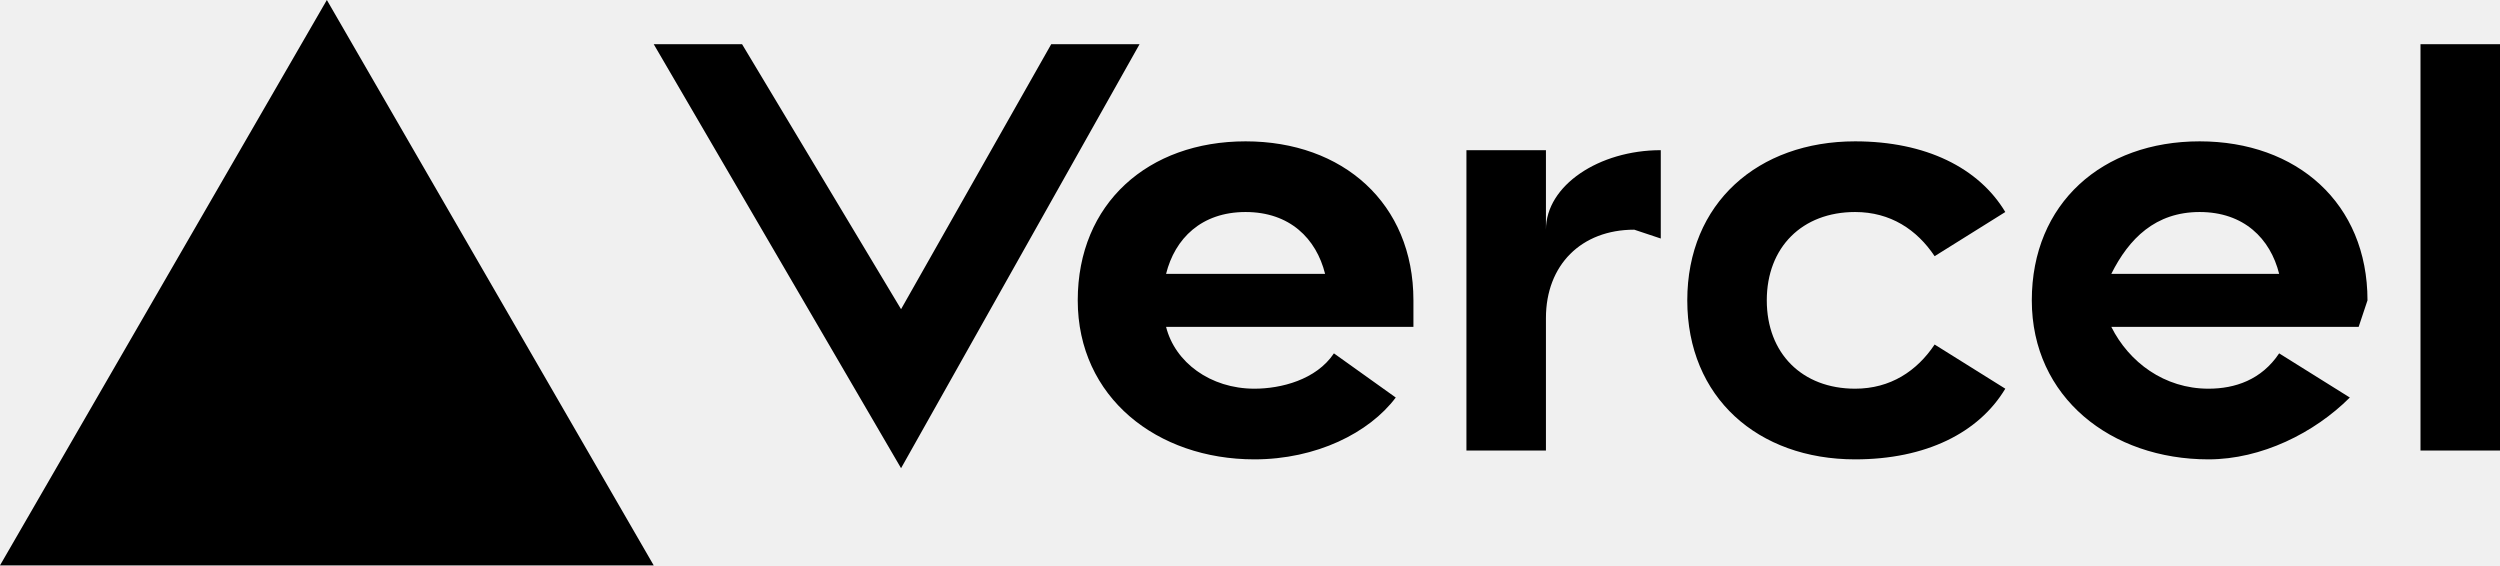
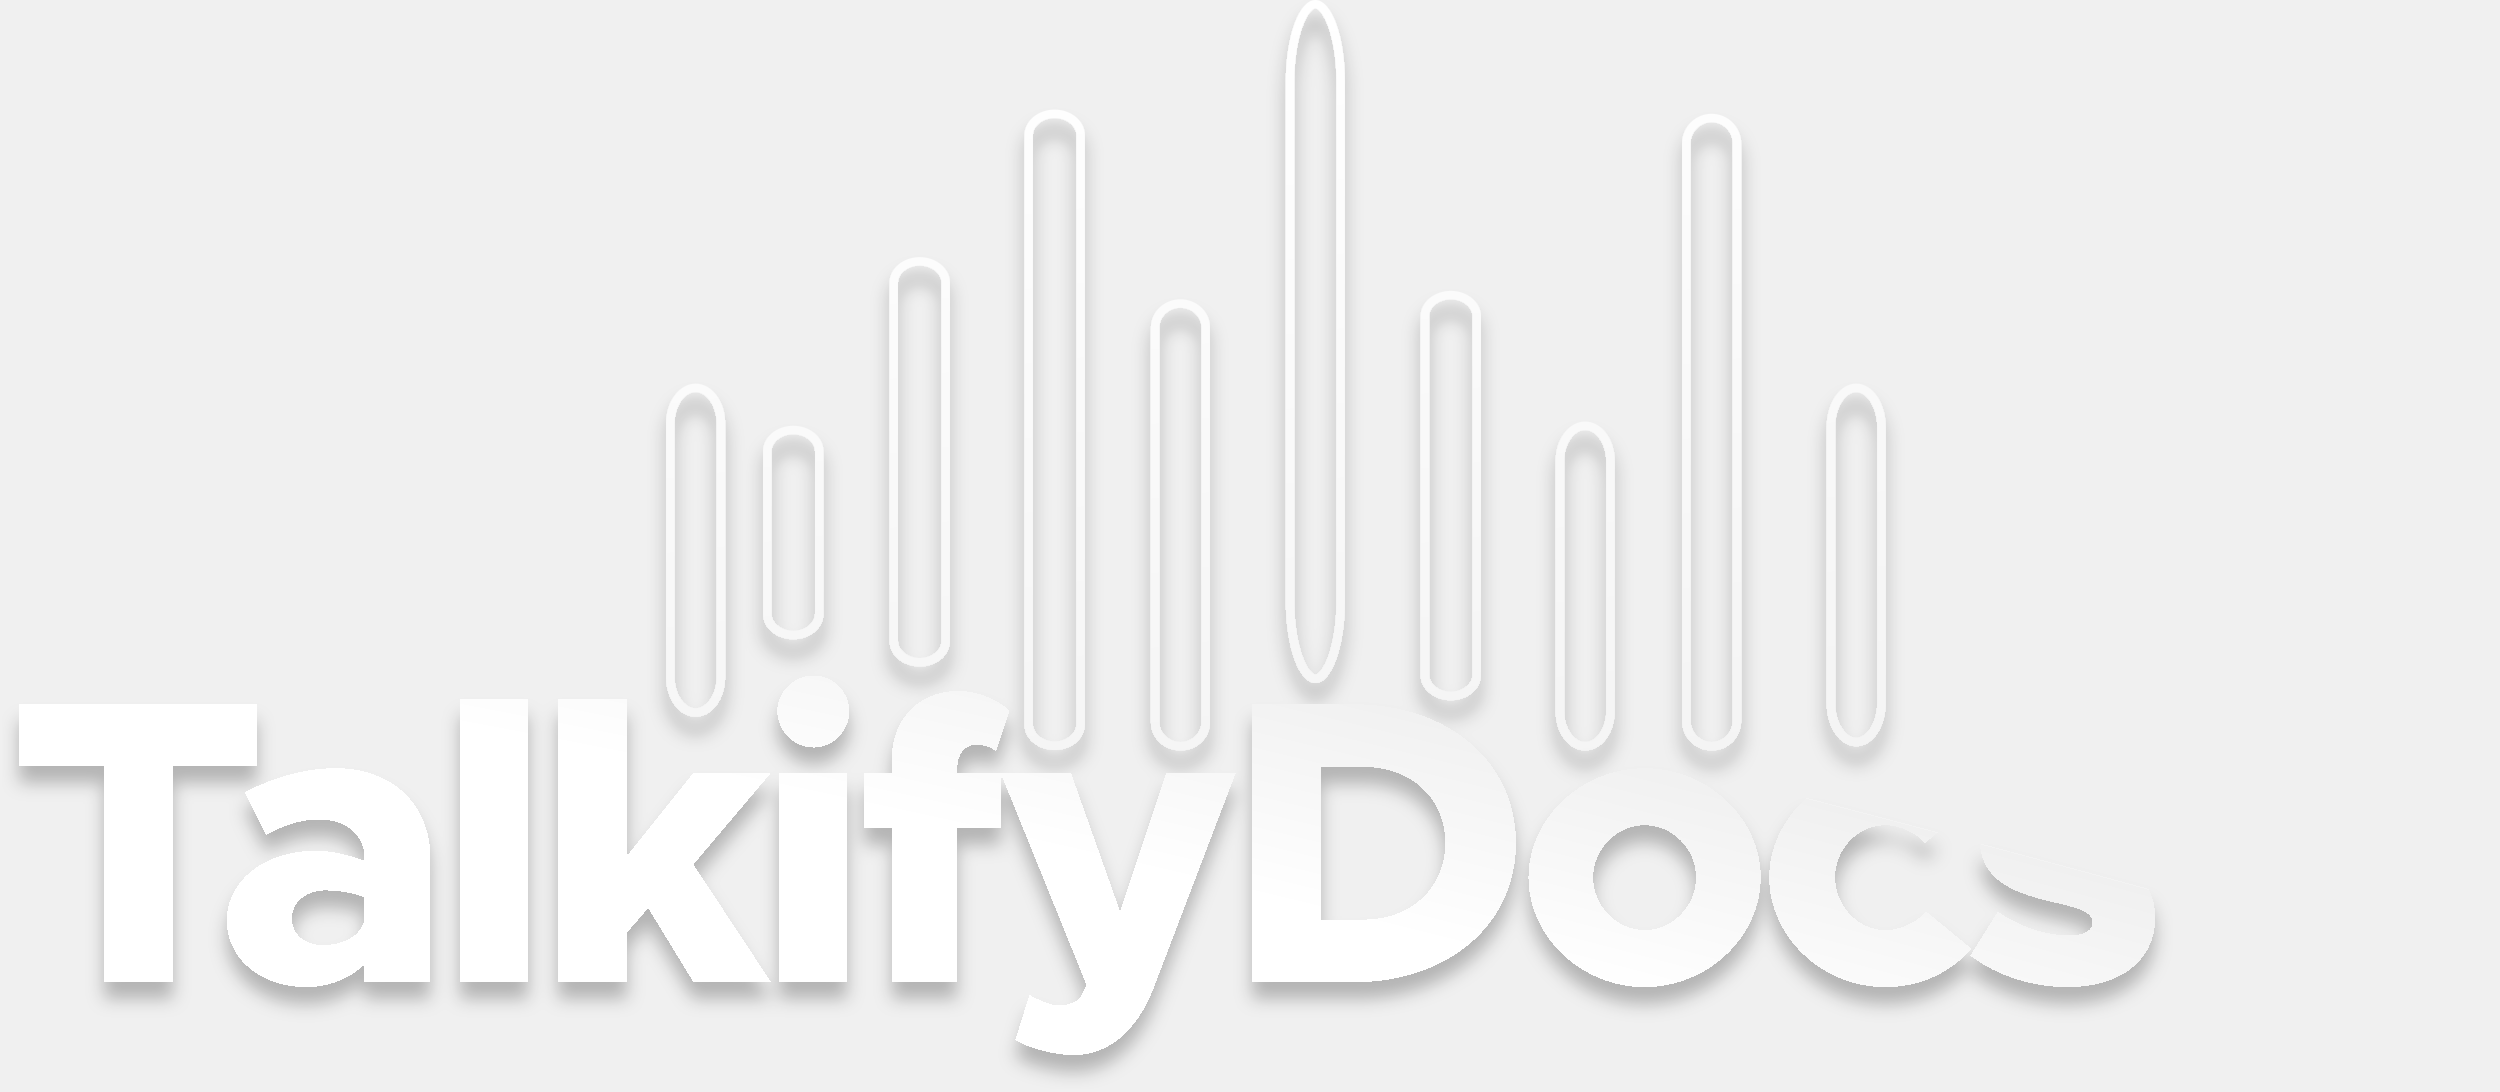
- <svg xmlns="http://www.w3.org/2000/svg" fill="none" viewBox="0 0 283 64">
-   <path fill="black" d="M141 16c-11 0-19 7-19 18s9 18 20 18c7 0 13-3 16-7l-7-5c-2 3-6 4-9 4-5 0-9-3-10-7h28v-3c0-11-8-18-19-18zm-9 15c1-4 4-7 9-7s8 3 9 7h-18zm117-15c-11 0-19 7-19 18s9 18 20 18c6 0 12-3 16-7l-8-5c-2 3-5 4-8 4-5 0-9-3-11-7h28l1-3c0-11-8-18-19-18zm-10 15c2-4 5-7 10-7s8 3 9 7h-19zm-39 3c0 6 4 10 10 10 4 0 7-2 9-5l8 5c-3 5-9 8-17 8-11 0-19-7-19-18s8-18 19-18c8 0 14 3 17 8l-8 5c-2-3-5-5-9-5-6 0-10 4-10 10zm83-29v46h-9V5h9zM37 0l37 64H0L37 0zm92 5-27 48L74 5h10l18 30 17-30h10zm59 12v10l-3-1c-6 0-10 4-10 10v15h-9V17h9v9c0-5 6-9 13-9z" />
+ <svg xmlns="http://www.w3.org/2000/svg" width="593" height="259" viewBox="0 0 593 259" fill="none">
+   <g filter="url(#filter0_d_275_77)">
+     <g filter="url(#filter1_d_275_77)">
+       <path d="M24.656 233V181.736H4.592V167.048H61.04V181.736H41.072V233H24.656ZM79.722 182.216C92.49 182.216 102.09 190.28 102.09 203.528V233H86.442V228.776C82.986 232.232 77.802 234.152 72.714 234.152C62.154 234.152 53.802 227.72 53.802 218.312C53.802 208.616 63.114 201.8 74.826 201.8C78.474 201.8 82.602 202.664 86.442 204.2V203.528C86.442 198.248 82.41 194.408 75.594 194.408C70.89 194.408 67.338 195.848 63.114 198.056L58.026 187.88C64.938 184.424 72.042 182.216 79.722 182.216ZM76.65 224.168C81.45 224.168 85.77 221.864 86.442 218.12V212.84C83.946 211.88 80.49 211.208 77.13 211.208C72.714 211.208 69.258 213.992 69.258 217.832C69.258 221.672 72.33 224.168 76.65 224.168ZM109 233V165.896H125.32V233H109ZM164.497 205.064L182.929 233H164.497L153.745 215.432L148.753 221.192V233H132.433V165.896H148.753V202.952L164.401 183.368H182.833L164.497 205.064ZM193.014 177.32C188.214 177.32 184.374 173.384 184.374 168.68C184.374 164.168 188.214 160.232 193.014 160.232C197.718 160.232 201.462 164.168 201.462 168.68C201.462 173.384 197.718 177.32 193.014 177.32ZM184.758 233V183.368H200.982V233H184.758ZM227.102 182.024V183.368H237.374V196.328H227.102V233H211.55V196.328H205.022V183.368H211.55V179.816C211.55 170.504 218.078 163.88 227.39 163.88C231.614 163.88 236.51 165.8 239.486 168.584L236.222 178.28C235.262 177.32 233.438 176.648 231.614 176.648C229.022 176.648 227.102 178.856 227.102 182.024ZM254.719 250.28C250.207 250.28 244.543 248.84 240.799 246.728L244.159 235.976C246.751 237.416 249.439 238.472 250.975 238.472C253.375 238.472 255.487 237.704 256.351 236.36L257.695 233.576L237.343 183.368H254.047L265.663 216.104L276.607 183.368H293.119L273.631 234.44C269.695 244.616 262.879 250.28 254.719 250.28ZM296.912 233V167.048H321.008C343.664 167.048 359.6 180.68 359.6 199.976C359.6 219.272 343.664 233 321.008 233H296.912ZM313.328 218.12H323.504C334.736 218.12 342.8 210.536 342.8 199.976C342.8 189.416 334.736 181.928 323.504 181.928H313.328V218.12ZM390.106 234.152C375.13 234.152 362.554 222.248 362.554 208.136C362.554 194.024 375.13 182.216 390.106 182.216C405.082 182.216 417.658 194.024 417.658 208.136C417.658 222.248 405.082 234.152 390.106 234.152ZM390.106 220.616C396.73 220.616 402.298 214.856 402.298 208.136C402.298 201.416 396.73 195.752 390.106 195.752C383.482 195.752 377.914 201.416 377.914 208.136C377.914 214.856 383.482 220.616 390.106 220.616ZM447.107 234.152C432.227 234.152 419.651 222.248 419.651 208.136C419.651 194.024 432.323 182.216 447.299 182.216C455.747 182.216 462.563 185.672 467.363 191.048L456.611 199.976C454.403 197.576 450.659 195.752 447.203 195.752C440.771 195.752 435.299 201.416 435.299 208.04C435.299 214.856 440.771 220.616 447.203 220.616C450.755 220.616 454.595 218.792 456.899 216.2L467.651 225.032C462.755 230.6 455.843 234.152 447.107 234.152ZM490.384 234.152C482.032 234.152 473.392 231.368 467.344 226.664L473.872 216.2C478.48 219.464 484.816 221.864 490.768 221.864C494.32 221.864 496.336 220.712 496.336 218.792C496.336 216.392 493.072 215.432 488.176 214.28C478.576 212.072 469.648 209.576 469.552 198.824C469.552 189.32 477.328 182.216 489.616 182.216C497.008 182.216 504.208 184.808 509.776 188.552L503.824 199.208C499.504 196.424 494.128 194.312 489.616 194.312C486.64 194.312 484.528 195.656 484.528 197.192C484.528 199.4 486.64 199.88 492.496 201.416C501.328 203.528 511.216 206.408 511.216 217.736C511.216 227.72 503.152 234.152 490.384 234.152Z" fill="url(#paint0_angular_275_77)" shape-rendering="crispEdges" />
+     </g>
+     <mask id="path-2-inside-1_275_77" fill="white">
+       <path fill-rule="evenodd" clip-rule="evenodd" d="M312 2.48401e-07C311.081 -0 310.17 0.499 309.321 1.469C308.472 2.439 307.7 3.862 307.05 5.655C306.4 7.448 305.884 9.577 305.533 11.921C305.181 14.264 305 16.775 305 19.311V142.689C305 147.811 305.738 152.722 307.05 156.344C308.363 159.965 310.143 162 312 162C313.857 162 315.637 159.965 316.95 156.344C318.262 152.722 319 147.811 319 142.689V19.311C319 16.775 318.819 14.264 318.467 11.921C318.116 9.577 317.6 7.448 316.95 5.655C316.3 3.862 315.528 2.439 314.679 1.469C313.83 0.499 312.919 -0 312 2.48401e-07ZM250.161 26C249.221 26 248.289 26.157 247.42 26.462C246.552 26.767 245.762 27.215 245.097 27.779C244.432 28.343 243.905 29.013 243.545 29.75C243.185 30.488 243 31.278 243 32.075V171.811C243 173.423 243.754 174.968 245.097 176.107C246.44 177.247 248.262 177.887 250.161 177.887C252.06 177.887 253.882 177.247 255.225 176.107C256.568 174.968 257.322 173.423 257.322 171.811V32.075C257.322 31.278 257.137 30.488 256.777 29.75C256.417 29.013 255.89 28.343 255.225 27.779C254.56 27.215 253.77 26.767 252.902 26.462C252.033 26.157 251.101 26 250.161 26ZM215.42 61.46C216.289 61.156 217.221 61 218.161 61C219.101 61 220.033 61.156 220.902 61.46C221.77 61.764 222.56 62.209 223.225 62.771C223.89 63.332 224.417 63.999 224.777 64.733C225.137 65.466 225.322 66.253 225.322 67.047V152.041C225.322 153.645 224.568 155.183 223.225 156.317C221.882 157.451 220.06 158.088 218.161 158.088C216.262 158.088 214.44 157.451 213.097 156.317C211.754 155.183 211 153.645 211 152.041V67.047C211 66.253 211.185 65.466 211.545 64.733C211.905 63.999 212.432 63.332 213.097 62.771C213.762 62.209 214.552 61.764 215.42 61.46ZM185.42 101.459C186.289 101.156 187.221 101 188.161 101C189.101 101 190.033 101.156 190.902 101.459C191.77 101.762 192.56 102.207 193.225 102.767C193.89 103.328 194.417 103.993 194.777 104.725C195.137 105.458 195.322 106.243 195.322 107.035V145.594C195.322 146.386 195.137 147.171 194.777 147.903C194.417 148.636 193.89 149.301 193.225 149.861C192.56 150.422 191.77 150.866 190.901 151.17C190.033 151.473 189.101 151.629 188.161 151.629C187.221 151.629 186.289 151.473 185.421 151.17C184.552 150.866 183.762 150.422 183.097 149.861C182.432 149.301 181.905 148.636 181.545 147.903C181.185 147.171 181 146.386 181 145.594V107.035C181 106.243 181.185 105.458 181.545 104.725C181.905 103.993 182.432 103.328 183.097 102.767C183.762 102.207 184.552 101.762 185.42 101.459ZM277.321 71.507C278.17 71.172 279.081 71 280 71C280.919 71 281.83 71.172 282.679 71.507C283.528 71.842 284.3 72.333 284.95 72.952C285.6 73.57 286.116 74.305 286.467 75.114C286.819 75.922 287 76.789 287 77.664V171.336C287 173.103 286.262 174.798 284.95 176.048C283.637 177.298 281.857 178 280 178C278.143 178 276.363 177.298 275.05 176.048C273.738 174.798 273 173.103 273 171.336V77.664C273 76.789 273.181 75.922 273.533 75.114C273.884 74.305 274.4 73.57 275.05 72.952C275.7 72.333 276.472 71.842 277.321 71.507ZM341.386 69.46C342.255 69.156 343.186 69 344.126 69C345.067 69 345.998 69.156 346.867 69.46C347.736 69.764 348.525 70.209 349.19 70.771C349.855 71.332 350.383 71.999 350.743 72.733C351.102 73.466 351.287 74.253 351.287 75.047V160.041C351.287 161.645 350.533 163.183 349.19 164.317C347.847 165.451 346.026 166.088 344.126 166.088C342.227 166.088 340.406 165.451 339.063 164.317C337.72 163.183 336.965 161.645 336.965 160.041V75.047C336.965 74.253 337.15 73.466 337.51 72.733C337.87 71.999 338.397 71.332 339.062 70.771C339.727 70.209 340.517 69.764 341.386 69.46ZM376 100C375.081 100 374.17 100.24 373.321 100.707C372.472 101.175 371.7 101.859 371.05 102.723C370.4 103.586 369.884 104.611 369.533 105.74C369.181 106.868 369 108.077 369 109.298V168.702C369 171.168 369.738 173.533 371.05 175.277C372.363 177.02 374.143 178 376 178C377.857 178 379.637 177.02 380.95 175.277C382.263 173.533 383 171.168 383 168.702V109.298C383 108.077 382.819 106.868 382.467 105.74C382.116 104.611 381.6 103.586 380.95 102.723C380.3 101.859 379.528 101.175 378.679 100.707C377.83 100.24 376.919 100 376 100ZM406 27C402.134 27 399 30.134 399 34V171C399 174.866 402.134 178 406 178C409.866 178 413 174.866 413 171V34C413 30.134 409.866 27 406 27ZM165 91C164.081 91 163.17 91.243 162.321 91.716C161.472 92.19 160.7 92.883 160.05 93.758C159.4 94.632 158.884 95.671 158.533 96.813C158.181 97.956 158 99.18 158 100.417V160.583C158 161.82 158.181 163.044 158.533 164.187C158.885 165.329 159.4 166.367 160.05 167.242C160.7 168.116 161.472 168.81 162.321 169.283C163.17 169.756 164.081 170 165 170C165.919 170 166.83 169.756 167.679 169.283C168.528 168.81 169.3 168.116 169.95 167.242C170.6 166.367 171.115 165.329 171.467 164.187C171.819 163.044 172 161.82 172 160.583V100.417C172 99.18 171.819 97.956 171.467 96.813C171.116 95.671 170.6 94.632 169.95 93.758C169.3 92.883 168.528 92.19 167.679 91.716C166.83 91.243 165.919 91 165 91ZM437.608 91.78C438.457 91.265 439.368 91 440.287 91C441.206 91 442.117 91.265 442.966 91.78C443.815 92.295 444.587 93.05 445.237 94.002C445.887 94.954 446.403 96.084 446.755 97.328C447.106 98.572 447.287 99.905 447.287 101.252V166.748C447.287 169.467 446.55 172.075 445.237 173.997C443.924 175.92 442.144 177 440.287 177C438.431 177 436.65 175.92 435.337 173.997C434.025 172.075 433.287 169.467 433.287 166.748V101.252C433.287 99.905 433.468 98.572 433.82 97.328C434.171 96.084 434.687 94.954 435.337 94.002C435.987 93.05 436.759 92.295 437.608 91.78Z" />
+     </mask>
+     <path d="M309.321 1.469L310.826 2.786L310.826 2.786L309.321 1.469ZM312 2.48401e-07L311.999 2L312.001 2L312 2.48401e-07ZM307.05 5.655L308.93 6.337L308.93 6.337L307.05 5.655ZM305.533 11.921L303.555 11.624L303.555 11.624L305.533 11.921ZM305 19.311L307 19.311L307 19.311L305 19.311ZM307.05 156.344L308.931 155.662L308.931 155.662L307.05 156.344ZM316.95 156.344L315.069 155.662L315.069 155.662L316.95 156.344ZM319 19.311L317 19.311V19.311H319ZM318.467 11.921L320.445 11.624L320.445 11.624L318.467 11.921ZM316.95 5.655L315.07 6.337L315.07 6.337L316.95 5.655ZM247.42 26.462L248.083 28.349L248.083 28.349L247.42 26.462ZM250.161 26L250.161 28L250.161 28L250.161 26ZM245.097 27.779L243.803 26.254L243.803 26.254L245.097 27.779ZM243.545 29.75L241.747 28.873L241.747 28.873L243.545 29.75ZM243 32.075L245 32.075L245 32.075L243 32.075ZM255.225 176.107L253.931 174.582L253.931 174.582L255.225 176.107ZM257.322 32.075L255.322 32.075V32.075H257.322ZM256.777 29.75L254.98 30.628L254.98 30.628L256.777 29.75ZM255.225 27.779L253.931 29.304L253.931 29.304L255.225 27.779ZM218.161 61L218.161 63L218.161 63L218.161 61ZM215.42 61.46L214.76 59.572L214.76 59.572L215.42 61.46ZM220.902 61.46L220.241 63.348L220.241 63.348L220.902 61.46ZM223.225 62.771L221.935 64.299L221.935 64.299L223.225 62.771ZM224.777 64.733L222.982 65.613L222.982 65.613L224.777 64.733ZM225.322 67.047L223.322 67.047V67.047H225.322ZM223.225 156.317L224.515 157.845L224.515 157.845L223.225 156.317ZM213.097 156.317L211.807 157.845L211.807 157.845L213.097 156.317ZM211 67.047L213 67.047L213 67.047L211 67.047ZM211.545 64.733L209.749 63.852L209.749 63.852L211.545 64.733ZM213.097 62.771L211.807 61.243L211.807 61.243L213.097 62.771ZM188.161 101L188.161 103L188.161 103L188.161 101ZM185.42 101.459L186.079 103.347L186.079 103.347L185.42 101.459ZM190.902 101.459L190.243 103.347L190.243 103.347L190.902 101.459ZM195.322 107.035L193.322 107.035V107.035H195.322ZM195.322 145.594L193.322 145.594L193.322 145.594L195.322 145.594ZM194.777 147.903L192.982 147.021L192.982 147.021L194.777 147.903ZM193.225 149.861L194.513 151.391L194.513 151.391L193.225 149.861ZM190.901 151.17L191.561 153.058L191.561 153.058L190.901 151.17ZM188.161 151.629L188.161 149.629L188.161 149.629L188.161 151.629ZM183.097 149.861L184.386 148.332L184.386 148.332L183.097 149.861ZM181.545 147.903L183.34 147.021L183.34 147.021L181.545 147.903ZM181 107.035L183 107.035L183 107.035L181 107.035ZM181.545 104.725L183.34 105.607L183.34 105.607L181.545 104.725ZM183.097 102.767L181.808 101.238L181.808 101.238L183.097 102.767ZM280 71L280 73L280 73L280 71ZM277.321 71.507L276.587 69.646L276.587 69.646L277.321 71.507ZM282.679 71.507L281.945 73.368L281.945 73.368L282.679 71.507ZM287 77.664L285 77.664V77.664H287ZM273 77.664L275 77.664L275 77.664L273 77.664ZM275.05 72.952L276.429 74.4L276.429 74.4L275.05 72.952ZM344.126 69L344.126 71L344.127 71L344.126 69ZM341.386 69.46L342.046 71.348L342.046 71.348L341.386 69.46ZM346.867 69.46L346.207 71.348L346.207 71.348L346.867 69.46ZM349.19 70.771L350.481 69.243L350.481 69.243L349.19 70.771ZM350.743 72.733L348.947 73.613L348.947 73.613L350.743 72.733ZM351.287 75.047L349.287 75.047V75.047H351.287ZM349.19 164.317L347.9 162.789L347.9 162.789L349.19 164.317ZM336.965 75.047L338.965 75.047L338.965 75.047L336.965 75.047ZM337.51 72.733L339.306 73.613L339.306 73.613L337.51 72.733ZM339.062 70.771L340.353 72.299L340.353 72.299L339.062 70.771ZM376 100L376 102L376 102L376 100ZM371.05 102.723L372.648 103.926L372.648 103.926L371.05 102.723ZM369 109.298L371 109.298L371 109.298L369 109.298ZM371.05 175.277L372.648 174.074L372.648 174.074L371.05 175.277ZM380.95 175.277L379.352 174.074L379.352 174.074L380.95 175.277ZM383 109.298L381 109.298V109.298H383ZM382.467 105.74L380.558 106.335L380.558 106.335L382.467 105.74ZM162.321 91.716L161.348 89.969L161.348 89.969L162.321 91.716ZM165 91L165 93L165 93L165 91ZM158.533 96.813L160.444 97.401L158.533 96.813ZM158 100.417L160 100.417L160 100.417L158 100.417ZM158.533 164.187L156.621 164.775L156.621 164.775L158.533 164.187ZM162.321 169.283L161.348 171.03L161.348 171.03L162.321 169.283ZM167.679 169.283L168.652 171.03L168.652 171.03L167.679 169.283ZM171.467 164.187L173.379 164.775L173.379 164.775L171.467 164.187ZM172 100.417L170 100.417V100.417H172ZM440.287 91L440.287 93L440.288 93L440.287 91ZM445.237 94.002L443.585 95.13L443.586 95.13L445.237 94.002ZM446.755 97.328L448.679 96.784L448.679 96.784L446.755 97.328ZM447.287 101.252L445.287 101.251V101.252H447.287ZM445.237 173.997L446.889 175.125L446.889 175.125L445.237 173.997ZM435.337 173.997L436.989 172.87L436.989 172.87L435.337 173.997ZM433.287 101.252L435.287 101.252L435.287 101.251L433.287 101.252ZM433.82 97.328L431.895 96.784L431.895 96.784L433.82 97.328ZM435.337 94.002L433.685 92.874L433.685 92.874L435.337 94.002ZM310.826 2.786C311.454 2.069 311.86 2 311.999 2L312.001 -2C310.301 -2.001 308.887 -1.071 307.816 0.152L310.826 2.786ZM308.93 6.337C309.532 4.675 310.199 3.503 310.826 2.786L307.816 0.152C306.745 1.376 305.867 3.048 305.17 4.974L308.93 6.337ZM307.51 12.217C307.847 9.975 308.335 7.98 308.93 6.337L305.17 4.974C304.465 6.917 303.922 9.179 303.555 11.624L307.51 12.217ZM307 19.311C307 16.867 307.174 14.456 307.51 12.217L303.555 11.624C303.187 14.072 303 16.683 303 19.311L307 19.311ZM307 142.689V19.311H303V142.689H307ZM308.931 155.662C307.718 152.318 307 147.65 307 142.689H303C303 147.971 303.757 153.127 305.17 157.025L308.931 155.662ZM312 160C311.857 160 311.451 159.927 310.826 159.213C310.206 158.504 309.538 157.339 308.931 155.662L305.17 157.025C305.875 158.971 306.754 160.634 307.816 161.847C308.874 163.056 310.286 164 312 164V160ZM315.069 155.662C314.462 157.339 313.794 158.504 313.174 159.213C312.549 159.927 312.143 160 312 160V164C313.713 164 315.126 163.056 316.184 161.847C317.246 160.634 318.125 158.971 318.83 157.025L315.069 155.662ZM317 142.689C317 147.65 316.282 152.318 315.069 155.662L318.83 157.025C320.243 153.127 321 147.971 321 142.689H317ZM317 19.311V142.689H321V19.311H317ZM316.49 12.217C316.826 14.456 317 16.867 317 19.311L321 19.311C321 16.683 320.813 14.072 320.445 11.624L316.49 12.217ZM315.07 6.337C315.665 7.98 316.153 9.975 316.49 12.217L320.445 11.624C320.078 9.179 319.535 6.917 318.83 4.974L315.07 6.337ZM313.174 2.786C313.801 3.503 314.468 4.675 315.07 6.337L318.83 4.974C318.132 3.048 317.255 1.376 316.184 0.152L313.174 2.786ZM312.001 2C312.14 2 312.546 2.069 313.174 2.786L316.184 0.152C315.113 -1.071 313.699 -2.001 311.999 -2L312.001 2ZM248.083 28.349C248.735 28.12 249.441 28 250.161 28L250.161 24C249 24 247.844 24.194 246.757 24.575L248.083 28.349ZM246.391 29.304C246.859 28.907 247.432 28.578 248.083 28.349L246.757 24.575C245.671 24.957 244.665 25.523 243.803 26.254L246.391 29.304ZM245.342 30.628C245.573 30.154 245.923 29.701 246.391 29.304L243.803 26.254C242.941 26.986 242.236 27.872 241.747 28.873L245.342 30.628ZM245 32.075C245 31.59 245.112 31.099 245.342 30.628L241.747 28.873C241.258 29.876 241 30.965 241 32.076L245 32.075ZM245 171.811V32.075H241V171.811H245ZM246.391 174.582C245.449 173.783 245 172.776 245 171.811H241C241 174.069 242.06 176.153 243.804 177.632L246.391 174.582ZM250.161 175.887C248.696 175.887 247.343 175.39 246.391 174.582L243.804 177.632C245.537 179.103 247.828 179.887 250.161 179.887V175.887ZM253.931 174.582C252.979 175.39 251.626 175.887 250.161 175.887V179.887C252.494 179.887 254.785 179.103 256.518 177.632L253.931 174.582ZM255.322 171.811C255.322 172.776 254.873 173.783 253.931 174.582L256.518 177.632C258.262 176.153 259.322 174.069 259.322 171.811H255.322ZM255.322 32.075V171.811H259.322V32.075H255.322ZM254.98 30.628C255.21 31.099 255.322 31.59 255.322 32.075L259.322 32.076C259.322 30.965 259.064 29.876 258.575 28.873L254.98 30.628ZM253.931 29.304C254.399 29.701 254.749 30.154 254.98 30.628L258.575 28.873C258.086 27.872 257.381 26.986 256.519 26.254L253.931 29.304ZM252.239 28.349C252.89 28.578 253.463 28.907 253.931 29.304L256.519 26.254C255.657 25.523 254.651 24.957 253.565 24.575L252.239 28.349ZM250.161 28C250.881 28 251.587 28.12 252.239 28.349L253.565 24.575C252.478 24.194 251.322 24 250.161 24L250.161 28ZM218.161 59C217.001 59 215.846 59.192 214.76 59.572L216.081 63.348C216.733 63.12 217.44 63 218.161 63L218.161 59ZM221.562 59.572C220.476 59.192 219.321 59 218.161 59L218.161 63C218.882 63 219.589 63.12 220.241 63.348L221.562 59.572ZM224.515 61.243C223.653 60.515 222.647 59.952 221.562 59.572L220.241 63.348C220.893 63.576 221.466 63.904 221.935 64.299L224.515 61.243ZM226.573 63.852C226.083 62.854 225.378 61.971 224.515 61.243L221.935 64.299C222.402 64.694 222.751 65.144 222.982 65.613L226.573 63.852ZM227.322 67.047C227.322 65.939 227.063 64.852 226.573 63.852L222.982 65.613C223.211 66.081 223.322 66.567 223.322 67.047L227.322 67.047ZM227.322 152.041V67.047H223.322V152.041H227.322ZM224.515 157.845C226.259 156.373 227.322 154.295 227.322 152.041H223.322C223.322 152.995 222.876 153.994 221.934 154.789L224.515 157.845ZM218.161 160.088C220.492 160.088 222.781 159.31 224.515 157.845L221.934 154.789C220.982 155.593 219.629 156.088 218.161 156.088V160.088ZM211.807 157.845C213.541 159.31 215.83 160.088 218.161 160.088V156.088C216.693 156.088 215.34 155.593 214.388 154.789L211.807 157.845ZM209 152.041C209 154.295 210.063 156.373 211.807 157.845L214.388 154.789C213.446 153.994 213 152.995 213 152.041H209ZM209 67.047V152.041H213V67.047H209ZM209.749 63.852C209.259 64.852 209 65.939 209 67.047L213 67.047C213 66.567 213.111 66.081 213.34 65.613L209.749 63.852ZM211.807 61.243C210.944 61.971 210.239 62.854 209.749 63.852L213.34 65.613C213.571 65.144 213.92 64.694 214.387 64.299L211.807 61.243ZM214.76 59.572C213.675 59.952 212.669 60.515 211.807 61.243L214.387 64.299C214.856 63.904 215.429 63.576 216.081 63.348L214.76 59.572ZM188.161 99C187.001 99 185.847 99.192 184.761 99.571L186.079 103.347C186.732 103.12 187.44 103 188.161 103L188.161 99ZM191.561 99.571C190.475 99.192 189.321 99 188.161 99L188.161 103C188.882 103 189.59 103.12 190.243 103.347L191.561 99.571ZM194.514 101.238C193.652 100.512 192.646 99.95 191.561 99.571L190.243 103.347C190.895 103.575 191.468 103.902 191.936 104.297L194.514 101.238ZM196.572 103.843C196.082 102.847 195.376 101.965 194.514 101.238L191.936 104.297C192.404 104.691 192.752 105.14 192.982 105.607L196.572 103.843ZM197.322 107.036C197.322 105.928 197.063 104.842 196.572 103.843L192.982 105.607C193.211 106.074 193.322 106.557 193.322 107.035L197.322 107.036ZM197.322 145.594V107.035H193.322V145.594H197.322ZM196.572 148.785C197.063 147.787 197.322 146.701 197.322 145.594L193.322 145.594C193.322 146.071 193.211 146.555 192.982 147.021L196.572 148.785ZM194.513 151.391C195.376 150.664 196.082 149.782 196.572 148.785L192.982 147.021C192.752 147.489 192.403 147.938 191.936 148.332L194.513 151.391ZM191.561 153.058C192.646 152.679 193.652 152.117 194.513 151.391L191.936 148.332C191.468 148.726 190.895 149.054 190.242 149.281L191.561 153.058ZM188.161 153.629C189.321 153.629 190.475 153.437 191.561 153.058L190.242 149.281C189.59 149.509 188.882 149.629 188.161 149.629L188.161 153.629ZM184.761 153.058C185.847 153.437 187.001 153.629 188.161 153.629L188.161 149.629C187.44 149.629 186.732 149.509 186.08 149.281L184.761 153.058ZM181.809 151.391C182.67 152.117 183.676 152.679 184.761 153.058L186.08 149.281C185.427 149.054 184.854 148.726 184.386 148.332L181.809 151.391ZM179.75 148.785C180.24 149.782 180.946 150.664 181.809 151.391L184.386 148.332C183.919 147.938 183.57 147.489 183.34 147.021L179.75 148.785ZM179 145.594C179 146.701 179.259 147.787 179.75 148.785L183.34 147.021C183.111 146.555 183 146.071 183 145.594H179ZM179 107.035V145.594H183V107.035H179ZM179.75 103.843C179.259 104.842 179 105.928 179 107.036L183 107.035C183 106.557 183.111 106.074 183.34 105.607L179.75 103.843ZM181.808 101.238C180.946 101.965 180.24 102.847 179.75 103.843L183.34 105.607C183.57 105.14 183.918 104.691 184.386 104.297L181.808 101.238ZM184.761 99.571C183.676 99.95 182.67 100.512 181.808 101.238L184.386 104.297C184.854 103.902 185.427 103.575 186.079 103.347L184.761 99.571ZM280 69C278.832 69 277.672 69.219 276.587 69.646L278.055 73.368C278.669 73.126 279.33 73 280 73L280 69ZM283.413 69.646C282.328 69.219 281.168 69 280 69L280 73C280.67 73 281.331 73.126 281.945 73.368L283.413 69.646ZM286.329 71.503C285.489 70.704 284.497 70.074 283.413 69.646L281.945 73.368C282.559 73.61 283.111 73.962 283.571 74.4L286.329 71.503ZM288.301 74.316C287.841 73.258 287.169 72.303 286.329 71.503L283.571 74.4C284.031 74.838 284.39 75.353 284.633 75.912L288.301 74.316ZM289 77.665C289 76.513 288.762 75.374 288.301 74.316L284.633 75.912C284.876 76.47 285 77.066 285 77.664L289 77.665ZM289 171.336V77.664H285V171.336H289ZM286.329 177.497C288.027 175.88 289 173.666 289 171.336H285C285 172.54 284.498 173.716 283.571 174.6L286.329 177.497ZM280 180C282.356 180 284.634 179.11 286.329 177.497L283.571 174.6C282.64 175.486 281.357 176 280 176V180ZM273.671 177.497C275.366 179.11 277.644 180 280 180V176C278.643 176 277.36 175.486 276.429 174.6L273.671 177.497ZM271 171.336C271 173.666 271.973 175.88 273.671 177.497L276.429 174.6C275.502 173.716 275 172.54 275 171.336H271ZM271 77.664V171.336H275V77.664H271ZM271.699 74.316C271.238 75.374 271 76.513 271 77.665L275 77.664C275 77.066 275.124 76.47 275.367 75.912L271.699 74.316ZM273.671 71.503C272.831 72.303 272.159 73.258 271.699 74.316L275.367 75.912C275.61 75.353 275.969 74.838 276.429 74.4L273.671 71.503ZM276.587 69.646C275.503 70.074 274.511 70.704 273.671 71.503L276.429 74.4C276.889 73.962 277.441 73.61 278.055 73.368L276.587 69.646ZM344.127 67C342.966 67 341.811 67.192 340.726 67.572L342.046 71.348C342.698 71.12 343.406 71 344.126 71L344.127 67ZM347.527 67.572C346.441 67.192 345.286 67 344.126 67L344.127 71C344.847 71 345.555 71.12 346.207 71.348L347.527 67.572ZM350.481 69.243C349.619 68.515 348.613 67.952 347.527 67.572L346.207 71.348C346.859 71.576 347.432 71.904 347.9 72.299L350.481 69.243ZM352.538 71.852C352.049 70.854 351.343 69.971 350.481 69.243L347.9 72.299C348.367 72.694 348.717 73.144 348.947 73.613L352.538 71.852ZM353.287 75.047C353.288 73.939 353.028 72.852 352.538 71.852L348.947 73.613C349.176 74.081 349.287 74.567 349.287 75.047L353.287 75.047ZM353.287 160.041V75.047H349.287V160.041H353.287ZM350.48 165.845C352.224 164.373 353.287 162.295 353.287 160.041H349.287C349.287 160.995 348.841 161.994 347.9 162.789L350.48 165.845ZM344.126 168.088C346.457 168.088 348.746 167.31 350.48 165.845L347.9 162.789C346.948 163.593 345.594 164.088 344.126 164.088V168.088ZM337.772 165.845C339.506 167.31 341.796 168.088 344.126 168.088V164.088C342.659 164.088 341.305 163.593 340.353 162.789L337.772 165.845ZM334.965 160.041C334.965 162.295 336.028 164.373 337.772 165.845L340.353 162.789C339.411 161.994 338.965 160.995 338.965 160.041H334.965ZM334.965 75.047V160.041H338.965V75.047H334.965ZM335.714 71.852C335.224 72.852 334.965 73.939 334.965 75.047L338.965 75.047C338.965 74.567 339.076 74.081 339.306 73.613L335.714 71.852ZM337.772 69.243C336.91 69.971 336.204 70.854 335.714 71.852L339.306 73.613C339.536 73.144 339.885 72.694 340.353 72.299L337.772 69.243ZM340.726 67.572C339.64 67.952 338.634 68.515 337.772 69.243L340.353 72.299C340.821 71.904 341.394 71.576 342.046 71.348L340.726 67.572ZM374.285 102.46C374.856 102.146 375.436 102 376 102L376 98C374.725 98 373.485 98.334 372.357 98.955L374.285 102.46ZM372.648 103.926C373.147 103.262 373.71 102.776 374.285 102.46L372.357 98.955C371.233 99.573 370.253 100.457 369.452 101.52L372.648 103.926ZM371.442 106.335C371.732 105.405 372.148 104.59 372.648 103.926L369.452 101.52C368.652 102.583 368.037 103.818 367.623 105.144L371.442 106.335ZM371 109.298C371 108.272 371.152 107.264 371.442 106.335L367.623 105.144C367.209 106.472 367 107.882 367 109.298L371 109.298ZM371 168.702V109.298H367V168.702H371ZM372.648 174.074C371.63 172.721 371 170.793 371 168.702H367C367 171.543 367.845 174.345 369.452 176.48L372.648 174.074ZM376 176C374.887 176 373.658 175.415 372.648 174.074L369.452 176.48C371.068 178.626 373.4 180 376 180V176ZM379.352 174.074C378.342 175.415 377.113 176 376 176V180C378.6 180 380.932 178.626 382.548 176.48L379.352 174.074ZM381 168.702C381 170.793 380.37 172.721 379.352 174.074L382.548 176.48C384.155 174.345 385 171.543 385 168.702H381ZM381 109.298V168.702H385V109.298H381ZM380.558 106.335C380.848 107.264 381 108.272 381 109.298L385 109.298C385 107.882 384.791 106.472 384.377 105.144L380.558 106.335ZM379.352 103.926C379.852 104.59 380.268 105.405 380.558 106.335L384.377 105.144C383.963 103.818 383.348 102.583 382.548 101.52L379.352 103.926ZM377.715 102.46C378.29 102.776 378.853 103.262 379.352 103.926L382.548 101.52C381.747 100.457 380.767 99.573 379.643 98.955L377.715 102.46ZM376 102C376.564 102 377.144 102.146 377.715 102.46L379.643 98.955C378.515 98.334 377.275 98 376 98L376 102ZM401 34C401 31.239 403.239 29 406 29V25C401.029 25 397 29.029 397 34H401ZM401 171V34H397V171H401ZM406 176C403.239 176 401 173.761 401 171H397C397 175.971 401.029 180 406 180V176ZM411 171C411 173.761 408.761 176 406 176V180C410.971 180 415 175.971 415 171H411ZM411 34V171H415V34H411ZM406 29C408.761 29 411 31.239 411 34H415C415 29.029 410.971 25 406 25V29ZM163.294 93.464C163.864 93.146 164.441 93 165 93L165 89C163.721 89 162.477 89.34 161.348 89.969L163.294 93.464ZM161.655 94.951C162.157 94.276 162.721 93.783 163.294 93.464L161.348 89.969C160.223 90.596 159.243 91.49 158.445 92.565L161.655 94.951ZM160.444 97.401C160.735 96.455 161.153 95.626 161.655 94.951L158.445 92.565C157.646 93.639 157.033 94.886 156.621 96.225L160.444 97.401ZM160 100.417C160 99.373 160.153 98.347 160.444 97.401L156.621 96.225C156.209 97.564 156 98.988 156 100.417L160 100.417ZM160 160.583V100.417H156V160.583H160ZM160.444 163.598C160.153 162.653 160 161.627 160 160.583H156C156 162.012 156.209 163.435 156.621 164.775L160.444 163.598ZM161.655 166.049C161.154 165.374 160.736 164.544 160.444 163.598L156.621 164.775C157.034 166.114 157.647 167.361 158.445 168.435L161.655 166.049ZM163.295 167.536C162.721 167.216 162.157 166.723 161.655 166.049L158.445 168.435C159.244 169.509 160.223 170.403 161.348 171.03L163.295 167.536ZM165 168C164.441 168 163.864 167.853 163.295 167.536L161.348 171.03C162.477 171.659 163.72 172 165 172V168ZM166.705 167.536C166.136 167.853 165.559 168 165 168V172C166.28 172 167.523 171.659 168.652 171.03L166.705 167.536ZM168.345 166.049C167.843 166.723 167.279 167.216 166.705 167.536L168.652 171.03C169.777 170.403 170.756 169.509 171.555 168.435L168.345 166.049ZM169.556 163.598C169.264 164.544 168.846 165.374 168.345 166.049L171.555 168.435C172.353 167.361 172.966 166.114 173.379 164.775L169.556 163.598ZM170 160.583C170 161.627 169.847 162.653 169.556 163.598L173.379 164.775C173.791 163.435 174 162.012 174 160.583H170ZM170 100.417V160.583H174V100.417H170ZM169.556 97.401C169.847 98.347 170 99.373 170 100.417L174 100.417C174 98.988 173.791 97.564 173.379 96.225L169.556 97.401ZM168.345 94.951C168.847 95.626 169.265 96.455 169.556 97.401L173.379 96.225C172.967 94.886 172.354 93.639 171.555 92.565L168.345 94.951ZM166.706 93.464C167.279 93.783 167.843 94.276 168.345 94.951L171.555 92.565C170.757 91.49 169.777 90.596 168.652 89.969L166.706 93.464ZM165 93C165.559 93 166.136 93.146 166.706 93.464L168.652 89.969C167.523 89.34 166.279 89 165 89L165 93ZM440.288 89C438.973 89 437.707 89.381 436.571 90.07L438.645 93.49C439.208 93.149 439.763 93 440.287 93L440.288 89ZM444.003 90.07C442.867 89.381 441.601 89 440.287 89L440.288 93C440.812 93 441.366 93.149 441.929 93.49L444.003 90.07ZM446.889 92.874C446.104 91.724 445.133 90.755 444.003 90.07L441.929 93.49C442.498 93.835 443.071 94.376 443.585 95.13L446.889 92.874ZM448.679 96.784C448.276 95.357 447.675 94.025 446.889 92.874L443.586 95.13C444.1 95.883 444.53 96.811 444.83 97.872L448.679 96.784ZM449.287 101.252C449.287 99.729 449.083 98.212 448.679 96.784L444.83 97.872C445.13 98.932 445.287 100.081 445.287 101.251L449.287 101.252ZM449.287 166.748V101.252H445.287V166.748H449.287ZM446.889 175.125C448.464 172.817 449.287 169.8 449.287 166.748H445.287C445.287 169.134 444.635 171.332 443.585 172.87L446.889 175.125ZM440.287 179C442.974 179 445.31 177.437 446.889 175.125L443.585 172.87C442.538 174.403 441.314 175 440.287 175V179ZM433.686 175.125C435.264 177.437 437.601 179 440.287 179V175C439.26 175 438.036 174.403 436.989 172.87L433.686 175.125ZM431.287 166.748C431.287 169.8 432.11 172.817 433.686 175.125L436.989 172.87C435.939 171.332 435.287 169.134 435.287 166.748H431.287ZM431.287 101.252V166.748H435.287V101.252H431.287ZM431.895 96.784C431.491 98.212 431.287 99.729 431.287 101.252L435.287 101.251C435.287 100.081 435.445 98.932 435.744 97.872L431.895 96.784ZM433.685 92.874C432.9 94.025 432.299 95.357 431.895 96.784L435.744 97.872C436.044 96.812 436.474 95.883 436.989 95.13L433.685 92.874ZM436.571 90.07C435.442 90.755 434.471 91.724 433.685 92.874L436.989 95.13C437.503 94.376 438.076 93.835 438.645 93.49L436.571 90.07Z" fill="url(#paint1_linear_275_77)" mask="url(#path-2-inside-1_275_77)" />
+   </g>
+   <defs>
+     <filter id="filter0_d_275_77" x="0.592" y="0" width="514.624" height="258.279" filterUnits="userSpaceOnUse" color-interpolation-filters="sRGB">
+       <feFlood flood-opacity="0" result="BackgroundImageFix" />
+       <feColorMatrix in="SourceAlpha" type="matrix" values="0 0 0 0 0 0 0 0 0 0 0 0 0 0 0 0 0 0 127 0" result="hardAlpha" />
+       <feOffset dy="4" />
+       <feGaussianBlur stdDeviation="2" />
+       <feComposite in2="hardAlpha" operator="out" />
+       <feColorMatrix type="matrix" values="0 0 0 0 0 0 0 0 0 0 0 0 0 0 0 0 0 0 0.25 0" />
+       <feBlend mode="normal" in2="BackgroundImageFix" result="effect1_dropShadow_275_77" />
+       <feBlend mode="normal" in="SourceGraphic" in2="effect1_dropShadow_275_77" result="shape" />
+     </filter>
+     <filter id="filter1_d_275_77" x="4.592" y="160.232" width="506.624" height="90.047" filterUnits="userSpaceOnUse" color-interpolation-filters="sRGB">
+       <feFlood flood-opacity="0" result="BackgroundImageFix" />
+       <feColorMatrix in="SourceAlpha" type="matrix" values="0 0 0 0 0 0 0 0 0 0 0 0 0 0 0 0 0 0 127 0" result="hardAlpha" />
+       <feOffset />
+       <feComposite in2="hardAlpha" operator="out" />
+       <feColorMatrix type="matrix" values="0 0 0 0 1 0 0 0 0 1 0 0 0 0 1 0 0 0 0.85 0" />
+       <feBlend mode="normal" in2="BackgroundImageFix" result="effect1_dropShadow_275_77" />
+       <feBlend mode="normal" in="SourceGraphic" in2="effect1_dropShadow_275_77" result="shape" />
+     </filter>
+     <radialGradient id="paint0_angular_275_77" cx="0" cy="0" r="1" gradientUnits="userSpaceOnUse" gradientTransform="translate(265.75 290.25) rotate(103.402) scale(136.98 963.755)">
+       <stop offset="0.602" stop-color="white" />
+       <stop offset="1" stop-color="white" stop-opacity="0" />
+     </radialGradient>
+     <linearGradient id="paint1_linear_275_77" x1="302.644" y1="0" x2="332" y2="262" gradientUnits="userSpaceOnUse">
+       <stop stop-color="white" />
+       <stop offset="1" stop-color="white" stop-opacity="0" />
+     </linearGradient>
+   </defs>
</svg>
